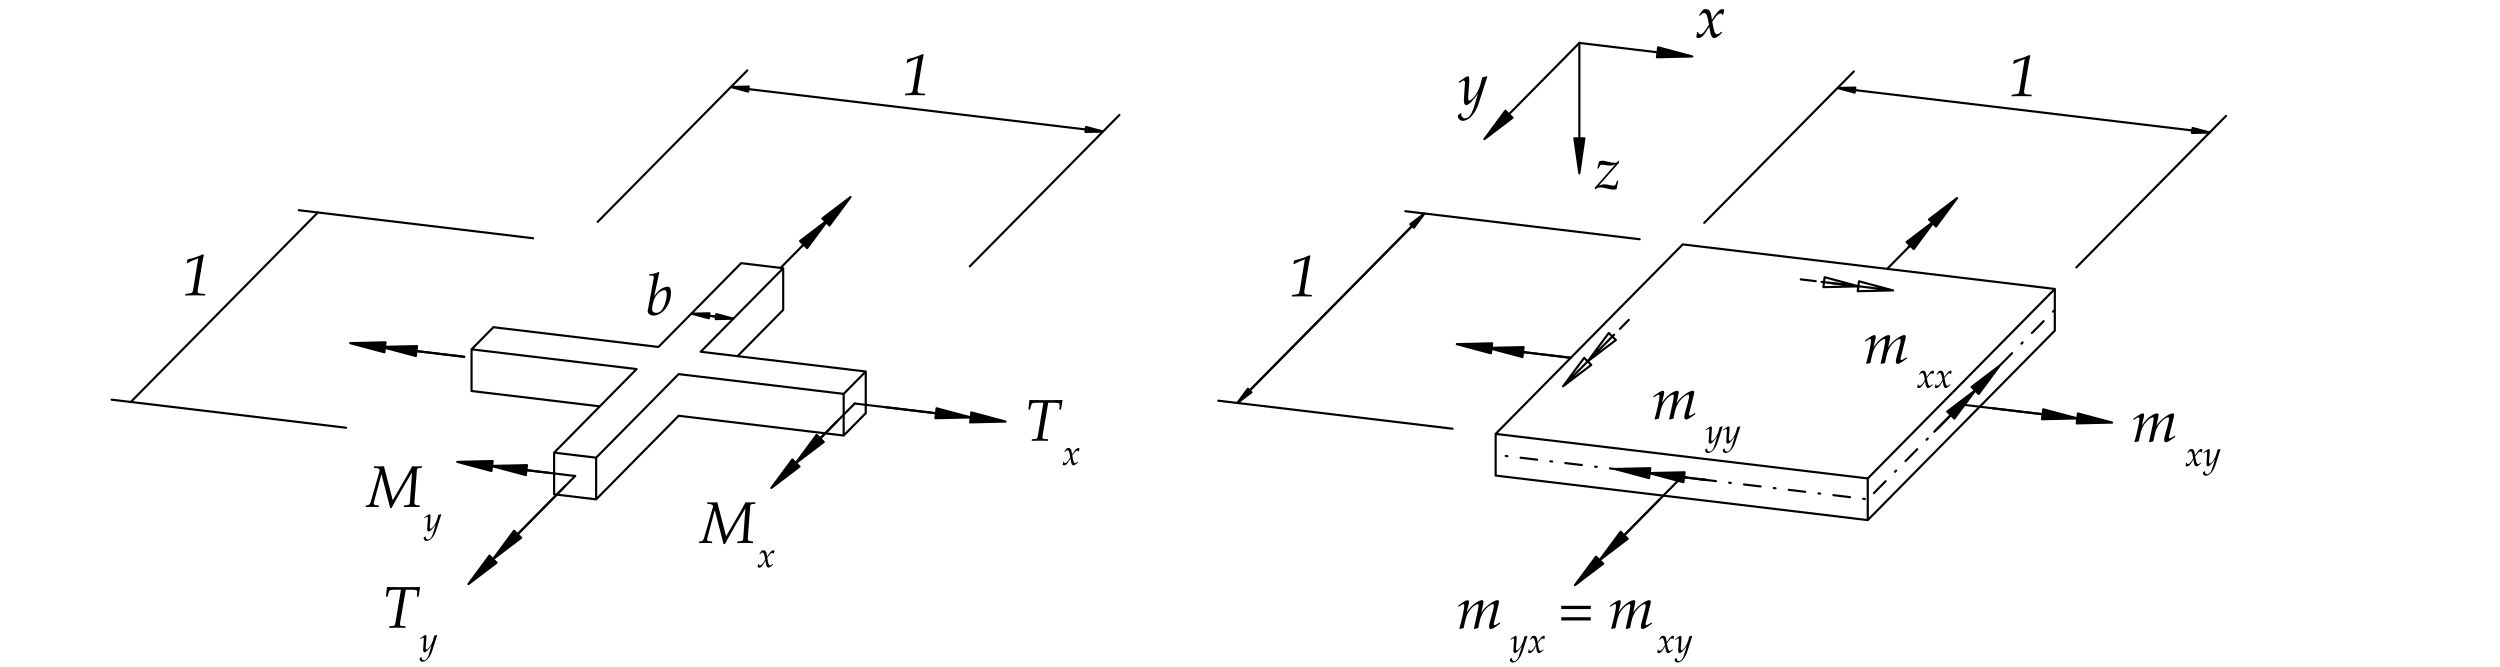
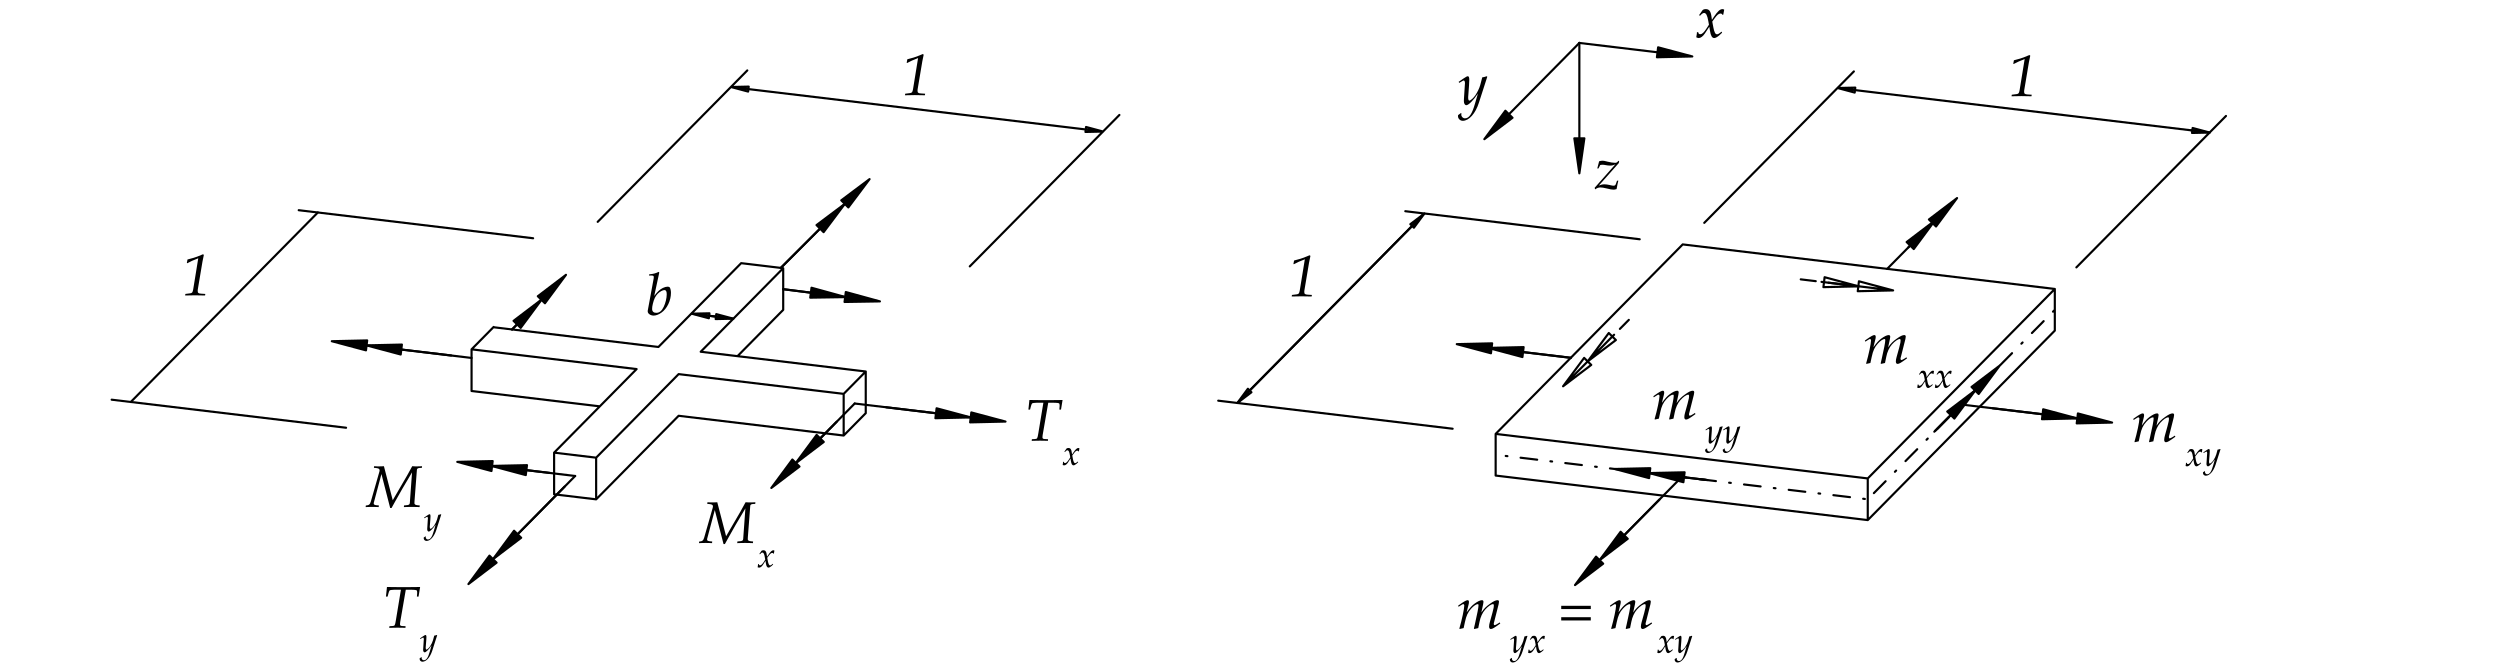
<svg xmlns="http://www.w3.org/2000/svg" version="1.1" id="svg1" width="566.929" height="151.181" viewBox="0 0 566.929 151.181">
  <defs id="defs1">
    <clipPath clipPathUnits="userSpaceOnUse" id="clipPath3">
      <path d="M -0.004,-0.001 V 113.387 H 425.201 V -0.001 H -0.004" transform="matrix(1,0,0,-1,-362.583,38.26487)" clip-rule="evenodd" id="path3" />
    </clipPath>
    <clipPath clipPathUnits="userSpaceOnUse" id="clipPath4">
      <path d="M -0.004,-0.001 V 113.387 H 425.201 V -0.001 H -0.004" transform="matrix(1,0,0,-1,-371.67,34.13101)" clip-rule="evenodd" id="path4" />
    </clipPath>
    <clipPath clipPathUnits="userSpaceOnUse" id="clipPath5">
      <path d="M -0.004,-0.001 V 113.387 H 425.201 V -0.001 H -0.004" transform="matrix(1,0,0,-1,-271.2268,81.23892)" clip-rule="evenodd" id="path5" />
    </clipPath>
    <clipPath clipPathUnits="userSpaceOnUse" id="clipPath6">
      <path d="M -0.004,-0.001 V 113.387 H 425.201 V -0.001 H -0.004" transform="matrix(1,0,0,-1,-288.4073,107.0232)" clip-rule="evenodd" id="path6" />
    </clipPath>
    <clipPath clipPathUnits="userSpaceOnUse" id="clipPath7">
      <path d="M -0.004,-0.001 V 113.387 H 425.201 V -0.001 H -0.004" transform="matrix(1,0,0,-1,-248.0507,95.6035)" clip-rule="evenodd" id="path7" />
    </clipPath>
    <clipPath clipPathUnits="userSpaceOnUse" id="clipPath8">
      <path d="M -0.004,-0.001 V 113.387 H 425.201 V -0.001 H -0.004" transform="matrix(1,0,0,-1,-280.9648,42.12105)" clip-rule="evenodd" id="path8" />
    </clipPath>
    <clipPath clipPathUnits="userSpaceOnUse" id="clipPath9">
      <path d="M -0.004,-0.001 V 113.387 H 425.201 V -0.001 H -0.004" transform="matrix(1,0,0,-1,-290.0517,37.98719)" clip-rule="evenodd" id="path9" />
    </clipPath>
    <clipPath clipPathUnits="userSpaceOnUse" id="clipPath10">
      <path d="M -0.004,-0.001 V 113.387 H 425.201 V -0.001 H -0.004" transform="matrix(1,0,0,-1,-316.9421,51.58667)" clip-rule="evenodd" id="path10" />
    </clipPath>
    <clipPath clipPathUnits="userSpaceOnUse" id="clipPath11">
      <path d="M -0.004,-0.001 V 113.387 H 425.201 V -0.001 H -0.004" transform="matrix(1,0,0,-1,-326.029,47.45281)" clip-rule="evenodd" id="path11" />
    </clipPath>
    <clipPath clipPathUnits="userSpaceOnUse" id="clipPath12">
      <path d="M -0.004,-0.001 V 113.387 H 425.201 V -0.001 H -0.004" transform="matrix(1,0,0,-1,-247.7605,6.49705)" clip-rule="evenodd" id="path12" />
    </clipPath>
    <clipPath clipPathUnits="userSpaceOnUse" id="clipPath13">
      <path d="M -0.004,-0.001 V 113.387 H 425.201 V -0.001 H -0.004" transform="matrix(1,0,0,-1,-256.8474,2.3632)" clip-rule="evenodd" id="path13" />
    </clipPath>
    <clipPath clipPathUnits="userSpaceOnUse" id="clipPath14">
      <path d="M -0.004,-0.001 V 113.387 H 425.201 V -0.001 H -0.004" transform="matrix(1,0,0,-1,-265.0136,6.49705)" clip-rule="evenodd" id="path14" />
    </clipPath>
    <clipPath clipPathUnits="userSpaceOnUse" id="clipPath15">
      <path d="M -0.004,-0.001 V 113.387 H 425.201 V -0.001 H -0.004" transform="matrix(1,0,0,-1,-281.8205,2.3632)" clip-rule="evenodd" id="path15" />
    </clipPath>
    <clipPath clipPathUnits="userSpaceOnUse" id="clipPath16">
      <path d="M -0.004,-0.001 V 113.387 H 425.201 V -0.001 H -0.004" transform="matrix(1,0,0,-1,-119.0713,21.04256)" clip-rule="evenodd" id="path16" />
    </clipPath>
    <clipPath clipPathUnits="userSpaceOnUse" id="clipPath17">
      <path d="M -0.004,-0.001 V 113.387 H 425.201 V -0.001 H -0.004" transform="matrix(1,0,0,-1,-128.8066,16.9087)" clip-rule="evenodd" id="path17" />
    </clipPath>
    <clipPath clipPathUnits="userSpaceOnUse" id="clipPath18">
      <path d="M -0.004,-0.001 V 113.387 H 425.201 V -0.001 H -0.004" transform="matrix(1,0,0,-1,-174.377,38.43568)" clip-rule="evenodd" id="path18" />
    </clipPath>
    <clipPath clipPathUnits="userSpaceOnUse" id="clipPath19">
      <path d="M -0.004,-0.001 V 113.387 H 425.201 V -0.001 H -0.004" transform="matrix(1,0,0,-1,-180.6846,34.30182)" clip-rule="evenodd" id="path19" />
    </clipPath>
    <clipPath clipPathUnits="userSpaceOnUse" id="clipPath20">
      <path d="M -0.004,-0.001 V 113.387 H 425.201 V -0.001 H -0.004" transform="matrix(1,0,0,-1,-65.10995,6.63199)" clip-rule="evenodd" id="path20" />
    </clipPath>
    <clipPath clipPathUnits="userSpaceOnUse" id="clipPath21">
      <path d="M -0.004,-0.001 V 113.387 H 425.201 V -0.001 H -0.004" transform="matrix(1,0,0,-1,-71.41753,2.498133)" clip-rule="evenodd" id="path21" />
    </clipPath>
    <clipPath clipPathUnits="userSpaceOnUse" id="clipPath22">
      <path d="M -0.004,-0.001 V 113.387 H 425.201 V -0.001 H -0.004" transform="matrix(1,0,0,-1,-62.3753,27.17236)" clip-rule="evenodd" id="path22" />
    </clipPath>
    <clipPath clipPathUnits="userSpaceOnUse" id="clipPath23">
      <path d="M -0.004,-0.001 V 113.387 H 425.201 V -0.001 H -0.004" transform="matrix(1,0,0,-1,-72.1106,23.03851)" clip-rule="evenodd" id="path23" />
    </clipPath>
    <clipPath clipPathUnits="userSpaceOnUse" id="clipPath24">
      <path d="M -0.004,-0.001 V 113.387 H 425.201 V -0.001 H -0.004" transform="matrix(1,0,0,-1,-341.5711,97.04254)" clip-rule="evenodd" id="path24" />
    </clipPath>
    <clipPath clipPathUnits="userSpaceOnUse" id="clipPath25">
      <path d="M -0.004,-0.001 V 113.387 H 425.201 V -0.001 H -0.004" transform="matrix(1,0,0,-1,-219.1433,62.98891)" clip-rule="evenodd" id="path25" />
    </clipPath>
    <clipPath clipPathUnits="userSpaceOnUse" id="clipPath26">
      <path d="M -0.004,-0.001 V 113.387 H 425.201 V -0.001 H -0.004" transform="matrix(1,0,0,-1,-153.365,97.21336)" clip-rule="evenodd" id="path26" />
    </clipPath>
    <clipPath clipPathUnits="userSpaceOnUse" id="clipPath27">
      <path d="M -0.004,-0.001 V 113.387 H 425.201 V -0.001 H -0.004" transform="matrix(1,0,0,-1,-30.9372,63.15972)" clip-rule="evenodd" id="path27" />
    </clipPath>
    <clipPath clipPathUnits="userSpaceOnUse" id="clipPath28">
      <path d="M -0.004,-0.001 V 113.387 H 425.201 V -0.001 H -0.004" transform="matrix(1,0,0,-1,-109.7875,59.81943)" clip-rule="evenodd" id="path28" />
    </clipPath>
  </defs>
  <g id="g1">
    <path id="path1" d="m 254.379,39.59 v -7.087 m 63.287,-0.488 v -7.087 m 31.814,39.314 V 57.156 M 317.666,24.929 349.48,57.156 M 317.666,24.929 254.379,32.503 m 63.287,-0.488 -63.287,7.575 m 63.287,-7.575 31.814,32.227 M 254.379,39.59 286.193,71.817 m 63.287,-7.575 -63.287,7.575 m -27.57,-36.278 2.815,-0.337 m 4.785,-0.573 2.815,-0.337 m 4.785,-0.573 2.815,-0.337 m 4.785,-0.573 2.815,-0.337 m 4.785,-0.573 2.815,-0.337 m 4.785,-0.573 2.815,-0.337 m 4.785,-0.573 2.815,-0.337 m 4.785,-0.573 2.815,-0.337 m -58.543,7.007 0.281,-0.034 m 7.318,-0.876 0.281,-0.034 m 7.318,-0.876 0.281,-0.034 m 7.318,-0.876 0.281,-0.034 m 7.318,-0.876 0.281,-0.034 m 7.318,-0.876 0.281,-0.034 m 7.318,-0.876 0.281,-0.034 m 7.318,-0.876 0.281,-0.034 m 7.318,-0.876 0.281,-0.034 m -62.787,7.515 v 0 m 63.287,-7.575 v 0 m 1.04,1.053 1.991,2.017 m 3.385,3.429 1.991,2.017 m 3.385,3.429 1.991,2.017 m 3.385,3.429 1.991,2.017 m 3.385,3.429 1.991,2.017 m 3.385,3.429 1.991,2.017 m -25.291,-25.619 0.199,0.202 m 5.178,5.245 0.199,0.202 m 5.178,5.245 0.199,0.202 m 5.178,5.245 0.199,0.202 m 5.178,5.245 0.199,0.202 m 5.178,5.245 0.199,0.202 M 317.666,28.472 v 0 m 31.814,32.227 v 0 m 3.668,7.211 25.441,25.751 m -88.728,-18.176 25.441,25.751 m -2.764,-2.819 63.287,-7.575 m -63.287,7.575 3.166,-0.379 m -3.166,0.379 v 0 l 3.006,0.068 -0.101,-0.844 -2.905,0.776" style="fill:none;stroke:#000000;stroke-width:0.368;stroke-linecap:round;stroke-linejoin:round;stroke-miterlimit:10;stroke-dasharray:none;stroke-opacity:1" transform="matrix(1.333333,0,0,-1.333333,0,151.1813)" />
    <path id="path2" d="m 375.826,90.842 -3.166,0.379 m 3.166,-0.379 v 0 l -2.905,0.776 -0.101,-0.844 3.006,0.068 M 210.449,44.848 242.264,77.075 M 143.49,46.398 v -7.087 m 3.755,10.89 V 43.115 m -45.854,-7.569 v -7.087 m -7.149,7.942 v -7.087 m 7.149,6.231 -7.149,0.856 m 0,-7.087 7.149,-0.856 m 42.099,10.852 3.755,3.804 m -3.755,3.283 3.755,3.804 m -67.042,3.771 v -7.087 m 0,7.087 3.755,3.804 m 59.532,-18.465 -28.069,3.359 m -14.03,-7.125 14.03,14.212 m -7.149,0.856 -28.069,3.359 m 21.812,-9.697 -21.812,2.611 m 53.003,20.887 v -7.087 m 0,7.087 -7.149,0.856 M 94.242,36.401 l 14.03,14.212 m 35.218,-4.215 -28.069,3.359 m -14.03,-21.298 14.03,14.212 m 3.755,10.89 14.03,14.212 m -21.179,-13.356 14.03,14.212 m 21.188,-18.427 -28.069,3.359 m -7.192,0.812 -28.026,3.354 m 41.475,-4.915 7.773,7.874 m -8.477,-1.501 -7.075,0.847 m 47.289,8.049 25.441,25.751 m -88.728,-18.176 25.441,25.751 m -2.764,-2.819 63.287,-7.575 m -63.287,7.575 3.166,-0.379 m -3.166,0.379 v 0 l 3.006,0.068 -0.101,-0.844 -2.905,0.776 m 63.287,-7.575 -3.166,0.379 m 3.166,-0.379 v 0 l -2.905,0.776 -0.101,-0.844 3.006,0.068 M 22.243,45.019 54.058,77.246" style="fill:none;stroke:#000000;stroke-width:0.368;stroke-linecap:round;stroke-linejoin:round;stroke-miterlimit:10;stroke-dasharray:none;stroke-opacity:1" transform="matrix(1.333333,0,0,-1.333333,0,151.1813)" />
    <text id="text2" xml:space="preserve" transform="matrix(1.333333,0,0,1.333333,483.444,100.1615)" clip-path="url(#clipPath3)">
      <tspan style="font-style:italic;font-variant:normal;font-weight:normal;font-stretch:normal;font-size:10.007px;font-family:'Palatino Linotype';writing-mode:lr-tb;fill:#000000;fill-opacity:1;fill-rule:nonzero;stroke:none" x="0" y="0" id="tspan2">m</tspan>
    </text>
    <text id="text3" xml:space="preserve" transform="matrix(1.333333,0,0,1.333333,495.5599,105.6733)" clip-path="url(#clipPath4)">
      <tspan style="font-style:italic;font-variant:normal;font-weight:normal;font-stretch:normal;font-size:6.004px;font-family:'Palatino Linotype';writing-mode:lr-tb;fill:#000000;fill-opacity:1;fill-rule:nonzero;stroke:none" x="0 3.002" y="0" id="tspan3">xy</tspan>
    </text>
    <text id="text4" xml:space="preserve" transform="matrix(1.333333,0,0,1.333333,361.6357,42.86277)" clip-path="url(#clipPath5)">
      <tspan style="font-style:italic;font-variant:normal;font-weight:normal;font-stretch:normal;font-size:10.007px;font-family:'Palatino Linotype';writing-mode:lr-tb;fill:#000000;fill-opacity:1;fill-rule:nonzero;stroke:none" x="0" y="0" id="tspan4">z</tspan>
    </text>
    <text id="text5" xml:space="preserve" transform="matrix(1.333333,0,0,1.333333,384.5431,8.48372)" clip-path="url(#clipPath6)">
      <tspan style="font-style:italic;font-variant:normal;font-weight:normal;font-stretch:normal;font-size:10.007px;font-family:'Palatino Linotype';writing-mode:lr-tb;fill:#000000;fill-opacity:1;fill-rule:nonzero;stroke:none" x="0" y="0" id="tspan5">x</tspan>
    </text>
    <text id="text6" xml:space="preserve" transform="matrix(1.333333,0,0,1.333333,330.7342,23.71)" clip-path="url(#clipPath7)">
      <tspan style="font-style:italic;font-variant:normal;font-weight:normal;font-stretch:normal;font-size:10.007px;font-family:'Palatino Linotype';writing-mode:lr-tb;fill:#000000;fill-opacity:1;fill-rule:nonzero;stroke:none" x="0" y="0" id="tspan6">y</tspan>
    </text>
    <text id="text7" xml:space="preserve" transform="matrix(1.333333,0,0,1.333333,374.6197,95.01993)" clip-path="url(#clipPath8)">
      <tspan style="font-style:italic;font-variant:normal;font-weight:normal;font-stretch:normal;font-size:10.007px;font-family:'Palatino Linotype';writing-mode:lr-tb;fill:#000000;fill-opacity:1;fill-rule:nonzero;stroke:none" x="0" y="0" id="tspan7">m</tspan>
    </text>
    <text id="text8" xml:space="preserve" transform="matrix(1.333333,0,0,1.333333,386.7357,100.5318)" clip-path="url(#clipPath9)">
      <tspan style="font-style:italic;font-variant:normal;font-weight:normal;font-stretch:normal;font-size:6.004px;font-family:'Palatino Linotype';writing-mode:lr-tb;fill:#000000;fill-opacity:1;fill-rule:nonzero;stroke:none" x="0 3.002" y="0" id="tspan8">yy</tspan>
    </text>
    <text id="text9" xml:space="preserve" transform="matrix(1.333333,0,0,1.333333,422.5894,82.39911)" clip-path="url(#clipPath10)">
      <tspan style="font-style:italic;font-variant:normal;font-weight:normal;font-stretch:normal;font-size:10.007px;font-family:'Palatino Linotype';writing-mode:lr-tb;fill:#000000;fill-opacity:1;fill-rule:nonzero;stroke:none" x="0" y="0" id="tspan9">m</tspan>
    </text>
    <text id="text10" xml:space="preserve" transform="matrix(1.333333,0,0,1.333333,434.7054,87.91092)" clip-path="url(#clipPath11)">
      <tspan style="font-style:italic;font-variant:normal;font-weight:normal;font-stretch:normal;font-size:6.004px;font-family:'Palatino Linotype';writing-mode:lr-tb;fill:#000000;fill-opacity:1;fill-rule:nonzero;stroke:none" x="0 3.002" y="0" id="tspan10">xx</tspan>
    </text>
    <text id="text11" xml:space="preserve" transform="matrix(1.333333,0,0,1.333333,330.3473,142.5186)" clip-path="url(#clipPath12)">
      <tspan style="font-style:italic;font-variant:normal;font-weight:normal;font-stretch:normal;font-size:10.007px;font-family:'Palatino Linotype';writing-mode:lr-tb;fill:#000000;fill-opacity:1;fill-rule:nonzero;stroke:none" x="0" y="0" id="tspan11">m</tspan>
    </text>
    <text id="text12" xml:space="preserve" transform="matrix(1.333333,0,0,1.333333,342.4633,148.0304)" clip-path="url(#clipPath13)">
      <tspan style="font-style:italic;font-variant:normal;font-weight:normal;font-stretch:normal;font-size:6.004px;font-family:'Palatino Linotype';writing-mode:lr-tb;fill:#000000;fill-opacity:1;fill-rule:nonzero;stroke:none" x="0 3.002 6.004" y="0" id="tspan12">yx </tspan>
    </text>
    <text id="text13" xml:space="preserve" transform="matrix(1.333333,0,0,1.333333,353.3515,142.5186)" clip-path="url(#clipPath14)">
      <tspan style="font-style:italic;font-variant:normal;font-weight:normal;font-stretch:normal;font-size:10.007px;font-family:'Palatino Linotype';writing-mode:lr-tb;fill:#000000;fill-opacity:1;fill-rule:nonzero;stroke:none" x="0 5.004 7.505" y="0" id="tspan13">= m</tspan>
    </text>
    <text id="text14" xml:space="preserve" transform="matrix(1.333333,0,0,1.333333,375.7606,148.0304)" clip-path="url(#clipPath15)">
      <tspan style="font-style:italic;font-variant:normal;font-weight:normal;font-stretch:normal;font-size:6.004px;font-family:'Palatino Linotype';writing-mode:lr-tb;fill:#000000;fill-opacity:1;fill-rule:nonzero;stroke:none" x="0 3.002" y="0" id="tspan14">xy</tspan>
    </text>
    <text id="text15" xml:space="preserve" transform="matrix(1.333333,0,0,1.333333,158.7617,123.1246)" clip-path="url(#clipPath16)">
      <tspan style="font-style:italic;font-variant:normal;font-weight:normal;font-stretch:normal;font-size:10.007px;font-family:'Palatino Linotype';writing-mode:lr-tb;fill:#000000;fill-opacity:1;fill-rule:nonzero;stroke:none" x="0" y="0" id="tspan15">M</tspan>
    </text>
    <text id="text16" xml:space="preserve" transform="matrix(1.333333,0,0,1.333333,171.7421,128.6364)" clip-path="url(#clipPath17)">
      <tspan style="font-style:italic;font-variant:normal;font-weight:normal;font-stretch:normal;font-size:6.004px;font-family:'Palatino Linotype';writing-mode:lr-tb;fill:#000000;fill-opacity:1;fill-rule:nonzero;stroke:none" x="0" y="0" id="tspan16">x</tspan>
    </text>
    <text id="text17" xml:space="preserve" transform="matrix(1.333333,0,0,1.333333,232.5026,99.93376)" clip-path="url(#clipPath18)">
      <tspan style="font-style:italic;font-variant:normal;font-weight:normal;font-stretch:normal;font-size:10.007px;font-family:'Palatino Linotype';writing-mode:lr-tb;fill:#000000;fill-opacity:1;fill-rule:nonzero;stroke:none" x="0" y="0" id="tspan17">T</tspan>
    </text>
    <text id="text18" xml:space="preserve" transform="matrix(1.333333,0,0,1.333333,240.9127,105.4456)" clip-path="url(#clipPath19)">
      <tspan style="font-style:italic;font-variant:normal;font-weight:normal;font-stretch:normal;font-size:6.004px;font-family:'Palatino Linotype';writing-mode:lr-tb;fill:#000000;fill-opacity:1;fill-rule:nonzero;stroke:none" x="0" y="0" id="tspan18">x</tspan>
    </text>
    <text id="text19" xml:space="preserve" transform="matrix(1.333333,0,0,1.333333,86.81327,142.3387)" clip-path="url(#clipPath20)">
      <tspan style="font-style:italic;font-variant:normal;font-weight:normal;font-stretch:normal;font-size:10.007px;font-family:'Palatino Linotype';writing-mode:lr-tb;fill:#000000;fill-opacity:1;fill-rule:nonzero;stroke:none" x="0" y="0" id="tspan19">T</tspan>
    </text>
    <text id="text20" xml:space="preserve" transform="matrix(1.333333,0,0,1.333333,95.22337,147.8505)" clip-path="url(#clipPath21)">
      <tspan style="font-style:italic;font-variant:normal;font-weight:normal;font-stretch:normal;font-size:6.004px;font-family:'Palatino Linotype';writing-mode:lr-tb;fill:#000000;fill-opacity:1;fill-rule:nonzero;stroke:none" x="0" y="0" id="tspan20">y</tspan>
    </text>
    <text id="text21" xml:space="preserve" transform="matrix(1.333333,0,0,1.333333,83.16707,114.9515)" clip-path="url(#clipPath22)">
      <tspan style="font-style:italic;font-variant:normal;font-weight:normal;font-stretch:normal;font-size:10.007px;font-family:'Palatino Linotype';writing-mode:lr-tb;fill:#000000;fill-opacity:1;fill-rule:nonzero;stroke:none" x="0" y="0" id="tspan21">M</tspan>
    </text>
    <text id="text22" xml:space="preserve" transform="matrix(1.333333,0,0,1.333333,96.14747,120.4633)" clip-path="url(#clipPath23)">
      <tspan style="font-style:italic;font-variant:normal;font-weight:normal;font-stretch:normal;font-size:6.004px;font-family:'Palatino Linotype';writing-mode:lr-tb;fill:#000000;fill-opacity:1;fill-rule:nonzero;stroke:none" x="0" y="0" id="tspan22">y</tspan>
    </text>
    <text id="text23" xml:space="preserve" transform="matrix(1.333333,0,0,1.333333,455.4281,21.79128)" clip-path="url(#clipPath24)">
      <tspan style="font-style:italic;font-variant:normal;font-weight:normal;font-stretch:normal;font-size:10.007px;font-family:'Palatino Linotype';writing-mode:lr-tb;fill:#000000;fill-opacity:1;fill-rule:nonzero;stroke:none" x="0" y="0" id="tspan23">1</tspan>
    </text>
    <text id="text24" xml:space="preserve" transform="matrix(1.333333,0,0,1.333333,292.191,67.19612)" clip-path="url(#clipPath25)">
      <tspan style="font-style:italic;font-variant:normal;font-weight:normal;font-stretch:normal;font-size:10.007px;font-family:'Palatino Linotype';writing-mode:lr-tb;fill:#000000;fill-opacity:1;fill-rule:nonzero;stroke:none" x="0" y="0" id="tspan24">1</tspan>
    </text>
    <text id="text25" xml:space="preserve" transform="matrix(1.333333,0,0,1.333333,204.4867,21.56352)" clip-path="url(#clipPath26)">
      <tspan style="font-style:italic;font-variant:normal;font-weight:normal;font-stretch:normal;font-size:10.007px;font-family:'Palatino Linotype';writing-mode:lr-tb;fill:#000000;fill-opacity:1;fill-rule:nonzero;stroke:none" x="0" y="0" id="tspan25">1</tspan>
    </text>
    <text id="text26" xml:space="preserve" transform="matrix(1.333333,0,0,1.333333,41.2496,66.96837)" clip-path="url(#clipPath27)">
      <tspan style="font-style:italic;font-variant:normal;font-weight:normal;font-stretch:normal;font-size:10.007px;font-family:'Palatino Linotype';writing-mode:lr-tb;fill:#000000;fill-opacity:1;fill-rule:nonzero;stroke:none" x="0" y="0" id="tspan26">1</tspan>
    </text>
    <text id="text27" xml:space="preserve" transform="matrix(1.333333,0,0,1.333333,146.3833,71.42209)" clip-path="url(#clipPath28)">
      <tspan style="font-style:italic;font-variant:normal;font-weight:normal;font-stretch:normal;font-size:10.007px;font-family:'Palatino Linotype';writing-mode:lr-tb;fill:#000000;fill-opacity:1;fill-rule:nonzero;stroke:none" x="0" y="0" id="tspan27">b</tspan>
    </text>
    <path id="path29" d="m 247.769,54.855 19.389,-2.321 m -13.479,1.613 0.422,-0.051 m -6.333,0.758 v 0 l 6.012,0.137 -0.202,-1.689 -5.81,1.552" style="fill:none;stroke:#000000;stroke-width:0.368;stroke-linecap:round;stroke-linejoin:round;stroke-miterlimit:10;stroke-dasharray:none;stroke-opacity:1" transform="matrix(1.333333,0,0,-1.333333,0,151.1813)" />
    <path id="path30" d="m 253.578,53.303 0.202,1.689 -6.012,-0.137 z" style="fill:#000000;fill-opacity:1;fill-rule:nonzero;stroke:none" transform="matrix(1.333333,0,0,-1.333333,0,151.1813)" />
    <path id="path31" d="m 253.123,54.214 14.035,-1.68 m -8.124,0.972 0.422,-0.051 m -6.333,0.758 v 0 l 6.012,0.137 -0.202,-1.689 -5.81,1.552" style="fill:none;stroke:#000000;stroke-width:0.368;stroke-linecap:round;stroke-linejoin:round;stroke-miterlimit:10;stroke-dasharray:none;stroke-opacity:1" transform="matrix(1.333333,0,0,-1.333333,0,151.1813)" />
    <path id="path32" d="m 258.933,52.663 0.202,1.689 -6.012,-0.137 z" style="fill:#000000;fill-opacity:1;fill-rule:nonzero;stroke:none" transform="matrix(1.333333,0,0,-1.333333,0,151.1813)" />
    <path id="path33" d="m 333.573,44.585 25.646,-3.069 m -5.911,0.707 -0.422,0.051 m 6.333,-0.758 v 0 l -5.81,1.552 -0.202,-1.689 6.012,0.137" style="fill:none;stroke:#000000;stroke-width:0.368;stroke-linecap:round;stroke-linejoin:round;stroke-miterlimit:10;stroke-dasharray:none;stroke-opacity:1" transform="matrix(1.333333,0,0,-1.333333,0,151.1813)" />
    <path id="path34" d="m 353.207,41.379 6.012,0.137 -5.81,1.552 z" style="fill:#000000;fill-opacity:1;fill-rule:nonzero;stroke:none" transform="matrix(1.333333,0,0,-1.333333,0,151.1813)" />
    <path id="path35" d="m 338.928,43.945 14.385,-1.722 m -5.911,0.707 -0.422,0.051 m 6.333,-0.758 v 0 l -5.81,1.552 -0.202,-1.689 6.012,0.137" style="fill:none;stroke:#000000;stroke-width:0.368;stroke-linecap:round;stroke-linejoin:round;stroke-miterlimit:10;stroke-dasharray:none;stroke-opacity:1" transform="matrix(1.333333,0,0,-1.333333,0,151.1813)" />
    <path id="path36" d="m 347.301,42.086 6.012,0.137 -5.81,1.552 z" style="fill:#000000;fill-opacity:1;fill-rule:nonzero;stroke:none" transform="matrix(1.333333,0,0,-1.333333,0,151.1813)" />
    <path id="path37" d="M 332.854,79.699 320.965,67.655 m 7.707,7.807 -0.299,-0.303 m 4.481,4.539 v 0 l -3.577,-4.834 -1.21,1.195 4.787,3.639" style="fill:none;stroke:#000000;stroke-width:0.368;stroke-linecap:round;stroke-linejoin:round;stroke-miterlimit:10;stroke-dasharray:none;stroke-opacity:1" transform="matrix(1.333333,0,0,-1.333333,0,151.1813)" />
    <path id="path38" d="m 328.067,76.06 1.21,-1.195 3.577,4.834 z" style="fill:#000000;fill-opacity:1;fill-rule:nonzero;stroke:none" transform="matrix(1.333333,0,0,-1.333333,0,151.1813)" />
    <path id="path39" d="m 329.066,75.861 -3.922,-3.972 m -0.26,-0.264 -0.299,-0.303 m 4.481,4.539 v 0 l -3.577,-4.834 -1.21,1.195 4.787,3.639" style="fill:none;stroke:#000000;stroke-width:0.368;stroke-linecap:round;stroke-linejoin:round;stroke-miterlimit:10;stroke-dasharray:none;stroke-opacity:1" transform="matrix(1.333333,0,0,-1.333333,0,151.1813)" />
    <path id="path40" d="m 324.278,72.222 1.21,-1.195 3.577,4.834 z" style="fill:#000000;fill-opacity:1;fill-rule:nonzero;stroke:none" transform="matrix(1.333333,0,0,-1.333333,0,151.1813)" />
    <path id="path41" d="M 286.022,32.259 267.877,13.878 m 4.182,4.236 0.299,0.303 m -4.481,-4.539 v 0 l 4.787,3.639 -1.21,1.195 -3.577,-4.834" style="fill:none;stroke:#000000;stroke-width:0.368;stroke-linecap:round;stroke-linejoin:round;stroke-miterlimit:10;stroke-dasharray:none;stroke-opacity:1" transform="matrix(1.333333,0,0,-1.333333,0,151.1813)" />
    <path id="path42" d="m 271.453,18.712 -3.577,-4.834 4.787,3.639 z" style="fill:#000000;fill-opacity:1;fill-rule:nonzero;stroke:none" transform="matrix(1.333333,0,0,-1.333333,0,151.1813)" />
    <path id="path43" d="M 282.234,28.421 272.056,18.111 m 4.182,4.236 0.299,0.303 m -4.481,-4.539 v 0 l 4.787,3.639 -1.21,1.195 -3.577,-4.834" style="fill:none;stroke:#000000;stroke-width:0.368;stroke-linecap:round;stroke-linejoin:round;stroke-miterlimit:10;stroke-dasharray:none;stroke-opacity:1" transform="matrix(1.333333,0,0,-1.333333,0,151.1813)" />
    <path id="path44" d="m 275.632,22.945 -3.577,-4.834 4.787,3.639 z" style="fill:#000000;fill-opacity:1;fill-rule:nonzero;stroke:none" transform="matrix(1.333333,0,0,-1.333333,0,151.1813)" />
    <path id="path45" d="m 239.014,77.464 39.862,-4.771 M 210.449,44.848 242.264,77.075 m -31.814,-32.227 2.24,2.269 m -2.24,-2.269 v 0 l 1.788,2.417 0.605,-0.597 -2.394,-1.819 m 31.814,32.227 -2.24,-2.269 m 2.24,2.269 v 0 l -2.394,-1.819 0.605,-0.597 1.788,2.417 m -35.064,-31.838 39.862,-4.771 m 43.1,-8.702 -15.497,1.855 m 5.911,-0.707 0.422,-0.051 m -6.333,0.758 v 0 l 5.81,-1.552 0.202,1.689 -6.012,-0.137" style="fill:none;stroke:#000000;stroke-width:0.368;stroke-linecap:round;stroke-linejoin:round;stroke-miterlimit:10;stroke-dasharray:none;stroke-opacity:1" transform="matrix(1.333333,0,0,-1.333333,0,151.1813)" />
    <path id="path46" d="m 280.676,33.756 -6.012,-0.137 5.81,-1.552 z" style="fill:#000000;fill-opacity:1;fill-rule:nonzero;stroke:none" transform="matrix(1.333333,0,0,-1.333333,0,151.1813)" />
    <path id="path47" d="m 290.368,31.739 -9.866,1.187 m 5.91,-0.711 0.422,-0.051 m -6.332,0.762 v 0 l 5.809,-1.555 0.203,1.689 -6.012,-0.133" style="fill:none;stroke:#000000;stroke-width:0.368;stroke-linecap:round;stroke-linejoin:round;stroke-miterlimit:10;stroke-dasharray:none;stroke-opacity:1" transform="matrix(1.333333,0,0,-1.333333,0,151.1813)" />
    <path id="path48" d="m 286.514,33.06 -6.012,-0.133 5.809,-1.555 z" style="fill:#000000;fill-opacity:1;fill-rule:nonzero;stroke:none" transform="matrix(1.333333,0,0,-1.333333,0,151.1813)" />
    <path id="path49" d="m 329.134,40.113 10.977,11.095 m -4.187,-4.232 -0.299,-0.302 m 4.486,4.534 v 0 l -4.791,-3.634 1.209,-1.196 3.582,4.83" style="fill:none;stroke:#000000;stroke-width:0.368;stroke-linecap:round;stroke-linejoin:round;stroke-miterlimit:10;stroke-dasharray:none;stroke-opacity:1" transform="matrix(1.333333,0,0,-1.333333,0,151.1813)" />
    <path id="path50" d="m 336.529,46.378 3.582,4.83 -4.791,-3.634 z" style="fill:#000000;fill-opacity:1;fill-rule:nonzero;stroke:none" transform="matrix(1.333333,0,0,-1.333333,0,151.1813)" />
    <path id="path51" d="m 328.987,39.965 6.993,7.059 m -4.189,-4.229 -0.299,-0.302 m 4.489,4.531 v 0 l -4.794,-3.63 1.208,-1.197 3.585,4.827" style="fill:none;stroke:#000000;stroke-width:0.368;stroke-linecap:round;stroke-linejoin:round;stroke-miterlimit:10;stroke-dasharray:none;stroke-opacity:1" transform="matrix(1.333333,0,0,-1.333333,0,151.1813)" />
    <path id="path52" d="m 332.395,42.196 3.585,4.827 -4.794,-3.63 z" style="fill:#000000;fill-opacity:1;fill-rule:nonzero;stroke:none" transform="matrix(1.333333,0,0,-1.333333,0,151.1813)" />
    <path id="path53" d="M 268.615,106.084 V 83.907 m 0,5.953 v 0.425 m 0,-6.378 v 0 l 0.85,5.953 h -1.701 l 0.85,-5.953" style="fill:none;stroke:#000000;stroke-width:0.368;stroke-linecap:round;stroke-linejoin:round;stroke-miterlimit:10;stroke-dasharray:none;stroke-opacity:1" transform="matrix(1.333333,0,0,-1.333333,0,151.1813)" />
    <path id="path54" d="m 267.764,89.86 0.85,-5.953 0.85,5.953 z" style="fill:#000000;fill-opacity:1;fill-rule:nonzero;stroke:none" transform="matrix(1.333333,0,0,-1.333333,0,151.1813)" />
    <path id="path55" d="m 268.615,106.084 19.206,-2.299 m -5.911,0.707 -0.422,0.051 m 6.333,-0.758 v 0 l -5.809,1.552 -0.202,-1.689 6.012,0.137" style="fill:none;stroke:#000000;stroke-width:0.368;stroke-linecap:round;stroke-linejoin:round;stroke-miterlimit:10;stroke-dasharray:none;stroke-opacity:1" transform="matrix(1.333333,0,0,-1.333333,0,151.1813)" />
    <path id="path56" d="m 281.809,103.649 6.012,0.137 -5.809,1.552 z" style="fill:#000000;fill-opacity:1;fill-rule:nonzero;stroke:none" transform="matrix(1.333333,0,0,-1.333333,0,151.1813)" />
    <path id="path57" d="m 268.615,106.084 -16.158,-16.367 m 4.182,4.236 0.299,0.303 m -4.481,-4.539 v 0 l 4.787,3.639 -1.21,1.195 -3.577,-4.834" style="fill:none;stroke:#000000;stroke-width:0.368;stroke-linecap:round;stroke-linejoin:round;stroke-miterlimit:10;stroke-dasharray:none;stroke-opacity:1" transform="matrix(1.333333,0,0,-1.333333,0,151.1813)" />
    <path id="path58" d="m 256.034,94.55 -3.577,-4.834 4.787,3.639 z" style="fill:#000000;fill-opacity:1;fill-rule:nonzero;stroke:none" transform="matrix(1.333333,0,0,-1.333333,0,151.1813)" />
-     <path id="path59" d="m 59.562,55.026 19.389,-2.321 m -13.479,1.613 0.422,-0.051 M 59.562,55.026 v 0 l 6.012,0.137 -0.202,-1.689 -5.81,1.552" style="fill:none;stroke:#000000;stroke-width:0.368;stroke-linecap:round;stroke-linejoin:round;stroke-miterlimit:10;stroke-dasharray:none;stroke-opacity:1" transform="matrix(1.333333,0,0,-1.333333,0,151.1813)" />
-     <path id="path60" d="M 65.372,53.474 65.574,55.163 59.562,55.026 Z" style="fill:#000000;fill-opacity:1;fill-rule:nonzero;stroke:none" transform="matrix(1.333333,0,0,-1.333333,0,151.1813)" />
-     <path id="path61" d="m 64.917,54.385 14.035,-1.68 m -8.124,0.972 0.422,-0.051 m -6.333,0.758 v 0 l 6.012,0.137 -0.202,-1.689 -5.81,1.552" style="fill:none;stroke:#000000;stroke-width:0.368;stroke-linecap:round;stroke-linejoin:round;stroke-miterlimit:10;stroke-dasharray:none;stroke-opacity:1" transform="matrix(1.333333,0,0,-1.333333,0,151.1813)" />
-     <path id="path62" d="m 70.727,52.833 0.202,1.689 -6.012,-0.137 z" style="fill:#000000;fill-opacity:1;fill-rule:nonzero;stroke:none" transform="matrix(1.333333,0,0,-1.333333,0,151.1813)" />
-     <path id="path63" d="m 145.367,44.756 25.646,-3.069 m -5.911,0.707 -0.422,0.051 m 6.333,-0.758 v 0 l -5.81,1.552 -0.202,-1.689 6.012,0.137" style="fill:none;stroke:#000000;stroke-width:0.368;stroke-linecap:round;stroke-linejoin:round;stroke-miterlimit:10;stroke-dasharray:none;stroke-opacity:1" transform="matrix(1.333333,0,0,-1.333333,0,151.1813)" />
-     <path id="path64" d="m 165.001,41.55 6.012,0.137 -5.81,1.552 z" style="fill:#000000;fill-opacity:1;fill-rule:nonzero;stroke:none" transform="matrix(1.333333,0,0,-1.333333,0,151.1813)" />
-     <path id="path65" d="m 150.722,44.115 14.385,-1.722 m -5.911,0.707 -0.422,0.051 m 6.333,-0.758 v 0 l -5.81,1.552 -0.202,-1.689 6.012,0.137" style="fill:none;stroke:#000000;stroke-width:0.368;stroke-linecap:round;stroke-linejoin:round;stroke-miterlimit:10;stroke-dasharray:none;stroke-opacity:1" transform="matrix(1.333333,0,0,-1.333333,0,151.1813)" />
-     <path id="path66" d="m 159.095,42.257 6.012,0.137 -5.81,1.552 z" style="fill:#000000;fill-opacity:1;fill-rule:nonzero;stroke:none" transform="matrix(1.333333,0,0,-1.333333,0,151.1813)" />
-     <path id="path67" d="M 144.648,79.869 132.759,67.826 m 7.707,7.807 -0.299,-0.303 m 4.481,4.539 v 0 l -3.577,-4.834 -1.21,1.195 4.787,3.639" style="fill:none;stroke:#000000;stroke-width:0.368;stroke-linecap:round;stroke-linejoin:round;stroke-miterlimit:10;stroke-dasharray:none;stroke-opacity:1" transform="matrix(1.333333,0,0,-1.333333,0,151.1813)" />
-     <path id="path68" d="m 139.861,76.231 1.21,-1.195 3.577,4.834 z" style="fill:#000000;fill-opacity:1;fill-rule:nonzero;stroke:none" transform="matrix(1.333333,0,0,-1.333333,0,151.1813)" />
-     <path id="path69" d="m 140.86,76.032 -3.922,-3.972 m -0.261,-0.264 -0.299,-0.303 m 4.481,4.539 v 0 l -3.577,-4.834 -1.21,1.195 4.787,3.639" style="fill:none;stroke:#000000;stroke-width:0.368;stroke-linecap:round;stroke-linejoin:round;stroke-miterlimit:10;stroke-dasharray:none;stroke-opacity:1" transform="matrix(1.333333,0,0,-1.333333,0,151.1813)" />
-     <path id="path70" d="m 136.072,72.393 1.21,-1.195 3.577,4.834 z" style="fill:#000000;fill-opacity:1;fill-rule:nonzero;stroke:none" transform="matrix(1.333333,0,0,-1.333333,0,151.1813)" />
-     <path id="path71" d="M 97.816,32.43 79.671,14.049 m 4.182,4.236 0.299,0.303 m -4.481,-4.539 v 0 l 4.787,3.639 -1.21,1.195 -3.577,-4.834" style="fill:none;stroke:#000000;stroke-width:0.368;stroke-linecap:round;stroke-linejoin:round;stroke-miterlimit:10;stroke-dasharray:none;stroke-opacity:1" transform="matrix(1.333333,0,0,-1.333333,0,151.1813)" />
-     <path id="path72" d="m 83.247,18.883 -3.577,-4.834 4.787,3.639 z" style="fill:#000000;fill-opacity:1;fill-rule:nonzero;stroke:none" transform="matrix(1.333333,0,0,-1.333333,0,151.1813)" />
-     <path id="path73" d="M 96.024,30.615 83.853,18.285 m 4.182,4.236 0.299,0.303 M 83.853,18.285 v 0 l 4.787,3.639 -1.21,1.195 -3.577,-4.834" style="fill:none;stroke:#000000;stroke-width:0.368;stroke-linecap:round;stroke-linejoin:round;stroke-miterlimit:10;stroke-dasharray:none;stroke-opacity:1" transform="matrix(1.333333,0,0,-1.333333,0,151.1813)" />
-     <path id="path74" d="M 87.429,23.119 83.853,18.285 88.64,21.924 Z" style="fill:#000000;fill-opacity:1;fill-rule:nonzero;stroke:none" transform="matrix(1.333333,0,0,-1.333333,0,151.1813)" />
-     <path id="path75" d="m 93.482,32.952 -9.866,1.187 m 5.91,-0.711 0.422,-0.051 m -6.332,0.762 v 0 l 5.809,-1.555 0.203,1.689 -6.012,-0.133" style="fill:none;stroke:#000000;stroke-width:0.368;stroke-linecap:round;stroke-linejoin:round;stroke-miterlimit:10;stroke-dasharray:none;stroke-opacity:1" transform="matrix(1.333333,0,0,-1.333333,0,151.1813)" />
-     <path id="path76" d="m 89.628,34.272 -6.012,-0.133 5.809,-1.555 z" style="fill:#000000;fill-opacity:1;fill-rule:nonzero;stroke:none" transform="matrix(1.333333,0,0,-1.333333,0,151.1813)" />
-     <path id="path77" d="m 97.819,32.432 -20.041,2.399 m 5.911,-0.707 0.422,-0.051 m -6.333,0.758 v 0 l 5.81,-1.552 0.202,1.689 -6.012,-0.137" style="fill:none;stroke:#000000;stroke-width:0.368;stroke-linecap:round;stroke-linejoin:round;stroke-miterlimit:10;stroke-dasharray:none;stroke-opacity:1" transform="matrix(1.333333,0,0,-1.333333,0,151.1813)" />
-     <path id="path78" d="m 83.79,34.968 -6.012,-0.137 5.81,-1.552 z" style="fill:#000000;fill-opacity:1;fill-rule:nonzero;stroke:none" transform="matrix(1.333333,0,0,-1.333333,0,151.1813)" />
-     <path id="path79" d="m 142.298,41.652 -6.985,-7.067 m 4.185,4.234 0.299,0.302 m -4.484,-4.536 v 0 l 4.79,3.636 -1.21,1.196 -3.58,-4.831" style="fill:none;stroke:#000000;stroke-width:0.368;stroke-linecap:round;stroke-linejoin:round;stroke-miterlimit:10;stroke-dasharray:none;stroke-opacity:1" transform="matrix(1.333333,0,0,-1.333333,0,151.1813)" />
-     <path id="path80" d="m 138.893,39.416 -3.58,-4.831 4.79,3.636 z" style="fill:#000000;fill-opacity:1;fill-rule:nonzero;stroke:none" transform="matrix(1.333333,0,0,-1.333333,0,151.1813)" />
-     <path id="path81" d="M 145.367,44.76 131.187,30.396 m 4.182,4.236 0.299,0.303 m -4.481,-4.539 v 0 l 4.787,3.639 -1.21,1.195 -3.577,-4.834" style="fill:none;stroke:#000000;stroke-width:0.368;stroke-linecap:round;stroke-linejoin:round;stroke-miterlimit:10;stroke-dasharray:none;stroke-opacity:1" transform="matrix(1.333333,0,0,-1.333333,0,151.1813)" />
-     <path id="path82" d="m 134.764,35.229 -3.577,-4.834 4.787,3.639 z" style="fill:#000000;fill-opacity:1;fill-rule:nonzero;stroke:none" transform="matrix(1.333333,0,0,-1.333333,0,151.1813)" />
-     <path id="path83" d="m 124.728,59.186 -7.075,0.847 m 7.075,-0.847 -3.166,0.379 m 3.166,-0.379 v 0 l -3.006,-0.068 0.101,0.844 2.905,-0.776 m -7.075,0.847 3.166,-0.379 m -3.166,0.379 v 0 l 2.905,-0.776 0.101,0.844 -3.006,-0.068 M 50.808,77.635 90.67,72.864 M 18.993,45.407 58.855,40.637 m 206.992,7.051 0.956,0.966 m 1.595,1.612 1.994,2.015 m 1.595,1.612 1.994,2.015 m 1.595,1.612 1.249,1.262 M 265.847,47.688 v 0 m 10.977,11.095 v 0 m -10.977,-11.095 4.486,4.534 m -4.486,-4.534 v 0 l 3.582,4.83 1.209,-1.196 -4.791,-3.634 m 4.187,4.232 0.288,0.291 m 1.596,1.611 1.995,2.014 m 1.596,1.611 1.518,1.533 m -6.993,-7.059 v 0 m 6.993,7.059 v 0 m -6.993,-7.059 4.489,4.531 m -4.489,-4.531 v 0 l 3.585,4.827 1.208,-1.197 -4.794,-3.63 m 36.444,13.926 2.274,-0.272 m 2.252,-0.269 2.815,-0.337 m 2.252,-0.269 2.815,-0.337 m 2.252,-0.27 0.839,-0.1 m -15.497,1.855 v 0 m 15.497,-1.855 v 0 l -6.333,0.758 m 6.333,-0.758 v 0 l -5.81,1.552 -0.202,-1.689 6.012,0.137 m -15.704,1.879 2.546,-0.306 m 2.252,-0.271 2.814,-0.339 m 2.251,-0.271 0.003,-3.3e-4 m -9.866,1.187 v 0 m 9.866,-1.187 v 0" style="fill:none;stroke:#000000;stroke-width:0.368;stroke-linecap:round;stroke-linejoin:round;stroke-miterlimit:10;stroke-dasharray:none;stroke-opacity:1" transform="matrix(1.333333,0,0,-1.333333,0,151.1813)" />
-     <path id="path84" d="m 316.136,64.683 -6.332,0.762 m 6.332,-0.762 v 0 l -5.809,1.555 -0.203,-1.689 6.012,0.133" style="fill:none;stroke:#000000;stroke-width:0.368;stroke-linecap:round;stroke-linejoin:round;stroke-miterlimit:10;stroke-dasharray:none;stroke-opacity:1" transform="matrix(1.333333,0,0,-1.333333,0,151.1813)" />
+     <path id="path59" d="m 145.367,44.756 25.646,-3.069 m -5.911,0.707 -0.422,0.051 m 6.333,-0.758 v 0 l -5.81,1.552 -0.202,-1.689 6.012,0.137" style="fill:none;stroke:#000000;stroke-width:0.368;stroke-linecap:round;stroke-linejoin:round;stroke-miterlimit:10;stroke-dasharray:none;stroke-opacity:1" transform="matrix(1.333333,0,0,-1.333333,0,151.1813)" />
+     <path id="path60" d="m 165.001,41.55 6.012,0.137 -5.81,1.552 z" style="fill:#000000;fill-opacity:1;fill-rule:nonzero;stroke:none" transform="matrix(1.333333,0,0,-1.333333,0,151.1813)" />
+     <path id="path61" d="m 150.722,44.115 14.385,-1.722 m -5.911,0.707 -0.422,0.051 m 6.333,-0.758 v 0 l -5.81,1.552 -0.202,-1.689 6.012,0.137" style="fill:none;stroke:#000000;stroke-width:0.368;stroke-linecap:round;stroke-linejoin:round;stroke-miterlimit:10;stroke-dasharray:none;stroke-opacity:1" transform="matrix(1.333333,0,0,-1.333333,0,151.1813)" />
+     <path id="path62" d="m 159.095,42.257 6.012,0.137 -5.81,1.552 z" style="fill:#000000;fill-opacity:1;fill-rule:nonzero;stroke:none" transform="matrix(1.333333,0,0,-1.333333,0,151.1813)" />
+     <path id="path63" d="M 97.816,32.43 79.671,14.049 m 4.182,4.236 0.299,0.303 m -4.481,-4.539 v 0 l 4.787,3.639 -1.21,1.195 -3.577,-4.834" style="fill:none;stroke:#000000;stroke-width:0.368;stroke-linecap:round;stroke-linejoin:round;stroke-miterlimit:10;stroke-dasharray:none;stroke-opacity:1" transform="matrix(1.333333,0,0,-1.333333,0,151.1813)" />
+     <path id="path64" d="m 83.247,18.883 -3.577,-4.834 4.787,3.639 z" style="fill:#000000;fill-opacity:1;fill-rule:nonzero;stroke:none" transform="matrix(1.333333,0,0,-1.333333,0,151.1813)" />
+     <path id="path65" d="M 96.024,30.615 83.853,18.285 m 4.182,4.236 0.299,0.303 M 83.853,18.285 v 0 l 4.787,3.639 -1.21,1.195 -3.577,-4.834" style="fill:none;stroke:#000000;stroke-width:0.368;stroke-linecap:round;stroke-linejoin:round;stroke-miterlimit:10;stroke-dasharray:none;stroke-opacity:1" transform="matrix(1.333333,0,0,-1.333333,0,151.1813)" />
+     <path id="path66" d="M 87.429,23.119 83.853,18.285 88.64,21.924 Z" style="fill:#000000;fill-opacity:1;fill-rule:nonzero;stroke:none" transform="matrix(1.333333,0,0,-1.333333,0,151.1813)" />
+     <path id="path67" d="m 93.482,32.952 -9.866,1.187 m 5.91,-0.711 0.422,-0.051 m -6.332,0.762 v 0 l 5.809,-1.555 0.203,1.689 -6.012,-0.133" style="fill:none;stroke:#000000;stroke-width:0.368;stroke-linecap:round;stroke-linejoin:round;stroke-miterlimit:10;stroke-dasharray:none;stroke-opacity:1" transform="matrix(1.333333,0,0,-1.333333,0,151.1813)" />
+     <path id="path68" d="m 89.628,34.272 -6.012,-0.133 5.809,-1.555 z" style="fill:#000000;fill-opacity:1;fill-rule:nonzero;stroke:none" transform="matrix(1.333333,0,0,-1.333333,0,151.1813)" />
+     <path id="path69" d="m 97.819,32.432 -20.041,2.399 m 5.911,-0.707 0.422,-0.051 m -6.333,0.758 v 0 l 5.81,-1.552 0.202,1.689 -6.012,-0.137" style="fill:none;stroke:#000000;stroke-width:0.368;stroke-linecap:round;stroke-linejoin:round;stroke-miterlimit:10;stroke-dasharray:none;stroke-opacity:1" transform="matrix(1.333333,0,0,-1.333333,0,151.1813)" />
+     <path id="path70" d="m 83.79,34.968 -6.012,-0.137 5.81,-1.552 z" style="fill:#000000;fill-opacity:1;fill-rule:nonzero;stroke:none" transform="matrix(1.333333,0,0,-1.333333,0,151.1813)" />
+     <path id="path71" d="m 142.298,41.652 -6.985,-7.067 m 4.185,4.234 0.299,0.302 m -4.484,-4.536 v 0 l 4.79,3.636 -1.21,1.196 -3.58,-4.831" style="fill:none;stroke:#000000;stroke-width:0.368;stroke-linecap:round;stroke-linejoin:round;stroke-miterlimit:10;stroke-dasharray:none;stroke-opacity:1" transform="matrix(1.333333,0,0,-1.333333,0,151.1813)" />
+     <path id="path72" d="m 138.893,39.416 -3.58,-4.831 4.79,3.636 z" style="fill:#000000;fill-opacity:1;fill-rule:nonzero;stroke:none" transform="matrix(1.333333,0,0,-1.333333,0,151.1813)" />
+     <path id="path73" d="M 145.367,44.76 131.187,30.396 m 4.182,4.236 0.299,0.303 m -4.481,-4.539 v 0 l 4.787,3.639 -1.21,1.195 -3.577,-4.834" style="fill:none;stroke:#000000;stroke-width:0.368;stroke-linecap:round;stroke-linejoin:round;stroke-miterlimit:10;stroke-dasharray:none;stroke-opacity:1" transform="matrix(1.333333,0,0,-1.333333,0,151.1813)" />
+     <path id="path74" d="m 134.764,35.229 -3.577,-4.834 4.787,3.639 z" style="fill:#000000;fill-opacity:1;fill-rule:nonzero;stroke:none" transform="matrix(1.333333,0,0,-1.333333,0,151.1813)" />
+     <path id="path75" d="m 124.728,59.186 -7.075,0.847 m 7.075,-0.847 -3.166,0.379 m 3.166,-0.379 v 0 l -3.006,-0.068 0.101,0.844 2.905,-0.776 m -7.075,0.847 3.166,-0.379 m -3.166,0.379 v 0 l 2.905,-0.776 0.101,0.844 -3.006,-0.068 M 50.808,77.635 90.67,72.864 M 18.993,45.407 58.855,40.637 m 206.992,7.051 0.956,0.966 m 1.595,1.612 1.994,2.015 m 1.595,1.612 1.994,2.015 m 1.595,1.612 1.249,1.262 M 265.847,47.688 v 0 m 10.977,11.095 v 0 m -10.977,-11.095 4.486,4.534 m -4.486,-4.534 v 0 l 3.582,4.83 1.209,-1.196 -4.791,-3.634 m 4.187,4.232 0.288,0.291 m 1.596,1.611 1.995,2.014 m 1.596,1.611 1.518,1.533 m -6.993,-7.059 v 0 m 6.993,7.059 v 0 m -6.993,-7.059 4.489,4.531 m -4.489,-4.531 v 0 l 3.585,4.827 1.208,-1.197 -4.794,-3.63 m 36.444,13.926 2.274,-0.272 m 2.252,-0.269 2.815,-0.337 m 2.252,-0.269 2.815,-0.337 m 2.252,-0.27 0.839,-0.1 m -15.497,1.855 v 0 m 15.497,-1.855 v 0 l -6.333,0.758 m 6.333,-0.758 v 0 l -5.81,1.552 -0.202,-1.689 6.012,0.137 m -15.704,1.879 2.546,-0.306 m 2.252,-0.271 2.814,-0.339 m 2.251,-0.271 0.003,-3.3e-4 m -9.866,1.187 v 0 m 9.866,-1.187 v 0" style="fill:none;stroke:#000000;stroke-width:0.368;stroke-linecap:round;stroke-linejoin:round;stroke-miterlimit:10;stroke-dasharray:none;stroke-opacity:1" transform="matrix(1.333333,0,0,-1.333333,0,151.1813)" />
+     <path id="path76" d="m 316.136,64.683 -6.332,0.762 m 6.332,-0.762 v 0 l -5.809,1.555 -0.203,-1.689 6.012,0.133 m -182.931,-0.48 10.614,-1.347 m -5.905,0.749 -0.422,0.054 m 6.327,-0.803 v 0 l -5.798,1.593 -0.214,-1.687 6.012,0.094" style="fill:none;stroke:#000000;stroke-width:0.368;stroke-linecap:round;stroke-linejoin:round;stroke-miterlimit:10;stroke-dasharray:none;stroke-opacity:1" transform="matrix(1.333333,0,0,-1.333333,0,151.1813)" />
+     <path id="path77" d="m 137.807,62.763 6.012,0.094 -5.798,1.593 z" style="fill:#000000;fill-opacity:1;fill-rule:nonzero;stroke:none" transform="matrix(1.333333,0,0,-1.333333,0,151.1813)" />
+     <path id="path78" d="m 133.205,64.203 16.448,-2.076 m -5.906,0.746 -0.422,0.053 m 6.328,-0.799 v 0 l -5.799,1.589 -0.213,-1.687 6.012,0.098" style="fill:none;stroke:#000000;stroke-width:0.368;stroke-linecap:round;stroke-linejoin:round;stroke-miterlimit:10;stroke-dasharray:none;stroke-opacity:1" transform="matrix(1.333333,0,0,-1.333333,0,151.1813)" />
+     <path id="path79" d="m 143.641,62.029 6.012,0.098 -5.799,1.589 z" style="fill:#000000;fill-opacity:1;fill-rule:nonzero;stroke:none" transform="matrix(1.333333,0,0,-1.333333,0,151.1813)" />
+     <path id="path80" d="m 132.795,67.822 15.099,15.099 m -4.209,-4.209 -0.301,-0.301 m 4.51,4.51 v 0 l -4.811,-3.608 1.203,-1.203 3.608,4.811" style="fill:none;stroke:#000000;stroke-width:0.368;stroke-linecap:round;stroke-linejoin:round;stroke-miterlimit:10;stroke-dasharray:none;stroke-opacity:1" transform="matrix(1.333333,0,0,-1.333333,0,151.1813)" />
+     <path id="path81" d="m 144.287,78.111 3.608,4.811 -4.811,-3.608 z" style="fill:#000000;fill-opacity:1;fill-rule:nonzero;stroke:none" transform="matrix(1.333333,0,0,-1.333333,0,151.1813)" />
+     <path id="path82" d="m 132.795,67.822 10.89,10.89 m -4.209,-4.209 -0.301,-0.301 m 4.51,4.51 v 0 l -4.811,-3.608 1.203,-1.203 3.608,4.811" style="fill:none;stroke:#000000;stroke-width:0.368;stroke-linecap:round;stroke-linejoin:round;stroke-miterlimit:10;stroke-dasharray:none;stroke-opacity:1" transform="matrix(1.333333,0,0,-1.333333,0,151.1813)" />
+     <path id="path83" d="m 140.078,73.901 3.608,4.811 -4.811,-3.608 z" style="fill:#000000;fill-opacity:1;fill-rule:nonzero;stroke:none" transform="matrix(1.333333,0,0,-1.333333,0,151.1813)" />
+     <path id="path84" d="m 76.725,52.923 -14.385,1.722 m 5.911,-0.707 0.422,-0.051 m -6.333,0.758 v 0 l 5.81,-1.552 0.202,1.689 -6.012,-0.137" style="fill:none;stroke:#000000;stroke-width:0.368;stroke-linecap:round;stroke-linejoin:round;stroke-miterlimit:10;stroke-dasharray:none;stroke-opacity:1" transform="matrix(1.333333,0,0,-1.333333,0,151.1813)" />
+     <path id="path85" d="m 68.352,54.782 -6.012,-0.137 5.81,-1.552 z" style="fill:#000000;fill-opacity:1;fill-rule:nonzero;stroke:none" transform="matrix(1.333333,0,0,-1.333333,0,151.1813)" />
+     <path id="path86" d="m 80.203,52.507 -23.768,2.845 m 5.911,-0.707 0.422,-0.051 m -6.333,0.758 v 0 l 5.81,-1.552 0.202,1.689 -6.012,-0.137" style="fill:none;stroke:#000000;stroke-width:0.368;stroke-linecap:round;stroke-linejoin:round;stroke-miterlimit:10;stroke-dasharray:none;stroke-opacity:1" transform="matrix(1.333333,0,0,-1.333333,0,151.1813)" />
+     <path id="path87" d="m 62.446,55.489 -6.012,-0.137 5.81,-1.552 z" style="fill:#000000;fill-opacity:1;fill-rule:nonzero;stroke:none" transform="matrix(1.333333,0,0,-1.333333,0,151.1813)" />
+     <path id="path88" d="m 87.092,57.352 5.043,5.102 m -4.185,-4.234 -0.299,-0.302 m 4.484,4.536 v 0 l -4.79,-3.636 1.21,-1.196 3.58,4.831" style="fill:none;stroke:#000000;stroke-width:0.368;stroke-linecap:round;stroke-linejoin:round;stroke-miterlimit:10;stroke-dasharray:none;stroke-opacity:1" transform="matrix(1.333333,0,0,-1.333333,0,151.1813)" />
+     <path id="path89" d="m 88.554,57.622 3.58,4.831 -4.79,-3.636 z" style="fill:#000000;fill-opacity:1;fill-rule:nonzero;stroke:none" transform="matrix(1.333333,0,0,-1.333333,0,151.1813)" />
+     <path id="path90" d="m 87.089,57.353 9.171,9.29 m -4.182,-4.236 -0.299,-0.303 m 4.481,4.539 v 0 l -4.787,-3.639 1.21,-1.195 3.577,4.834" style="fill:none;stroke:#000000;stroke-width:0.368;stroke-linecap:round;stroke-linejoin:round;stroke-miterlimit:10;stroke-dasharray:none;stroke-opacity:1" transform="matrix(1.333333,0,0,-1.333333,0,151.1813)" />
+     <path id="path91" d="m 92.684,61.809 3.577,4.834 -4.787,-3.639 z" style="fill:#000000;fill-opacity:1;fill-rule:nonzero;stroke:none" transform="matrix(1.333333,0,0,-1.333333,0,151.1813)" />
  </g>
</svg>
